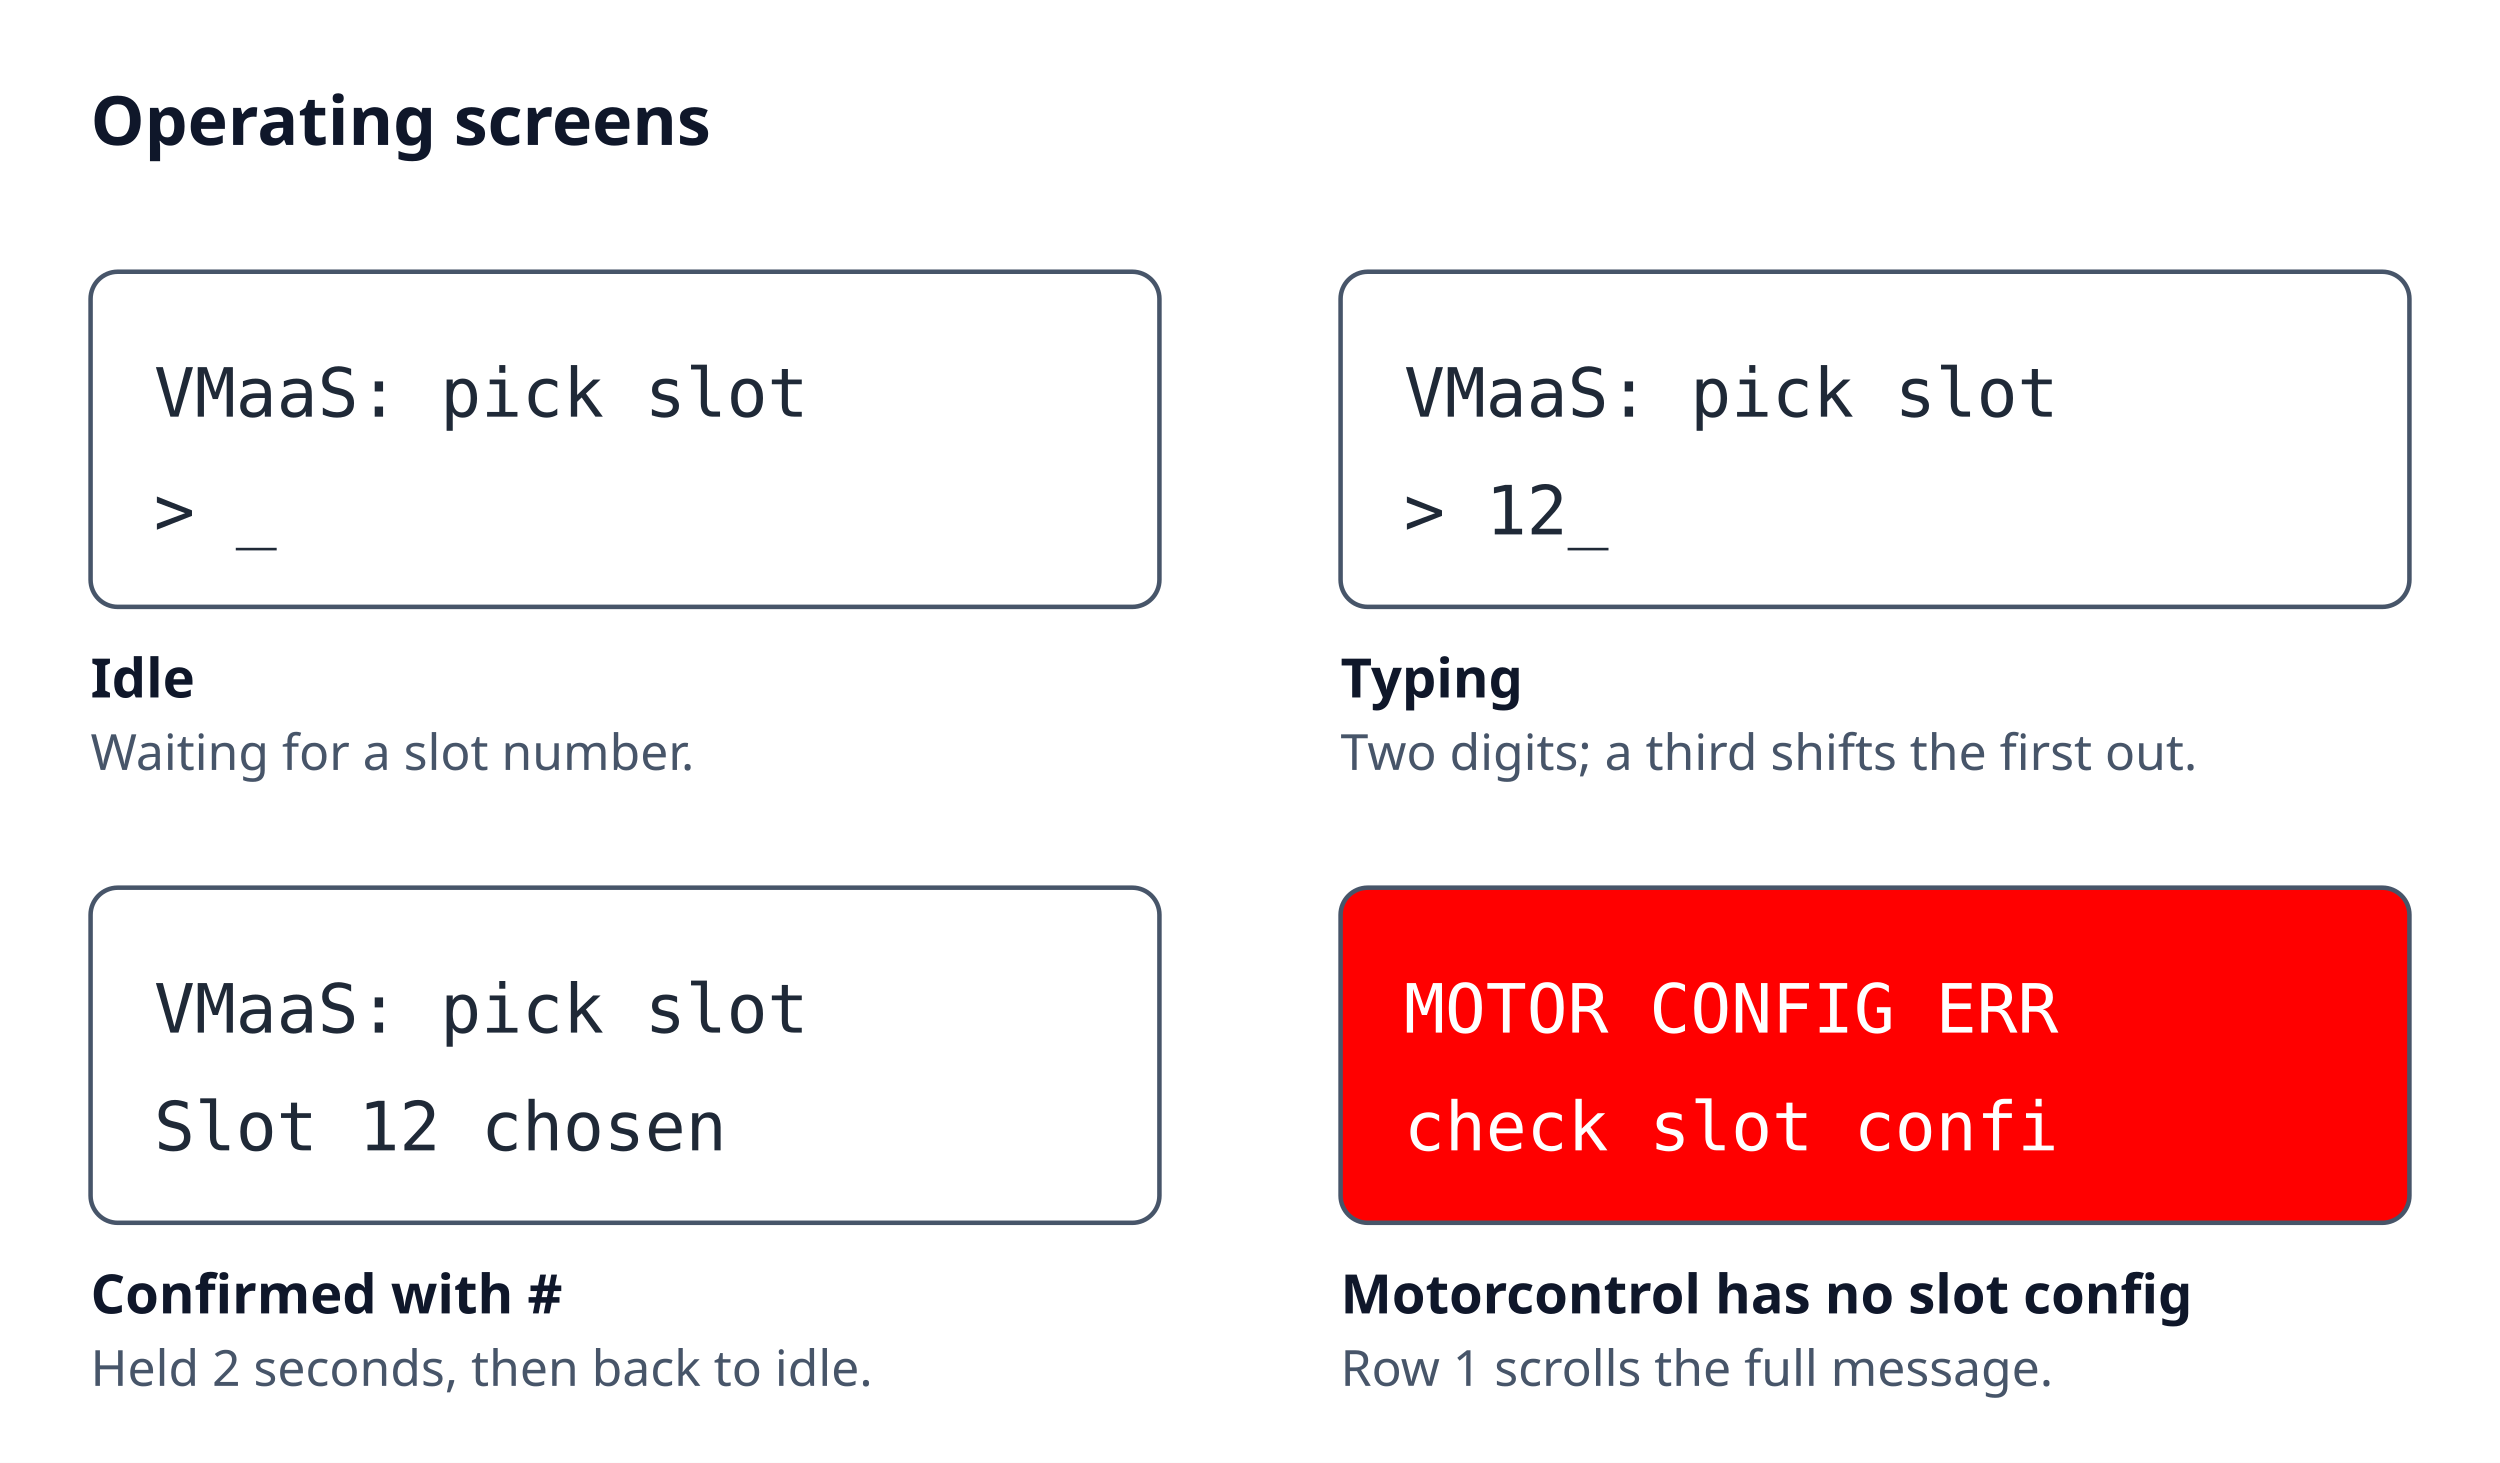
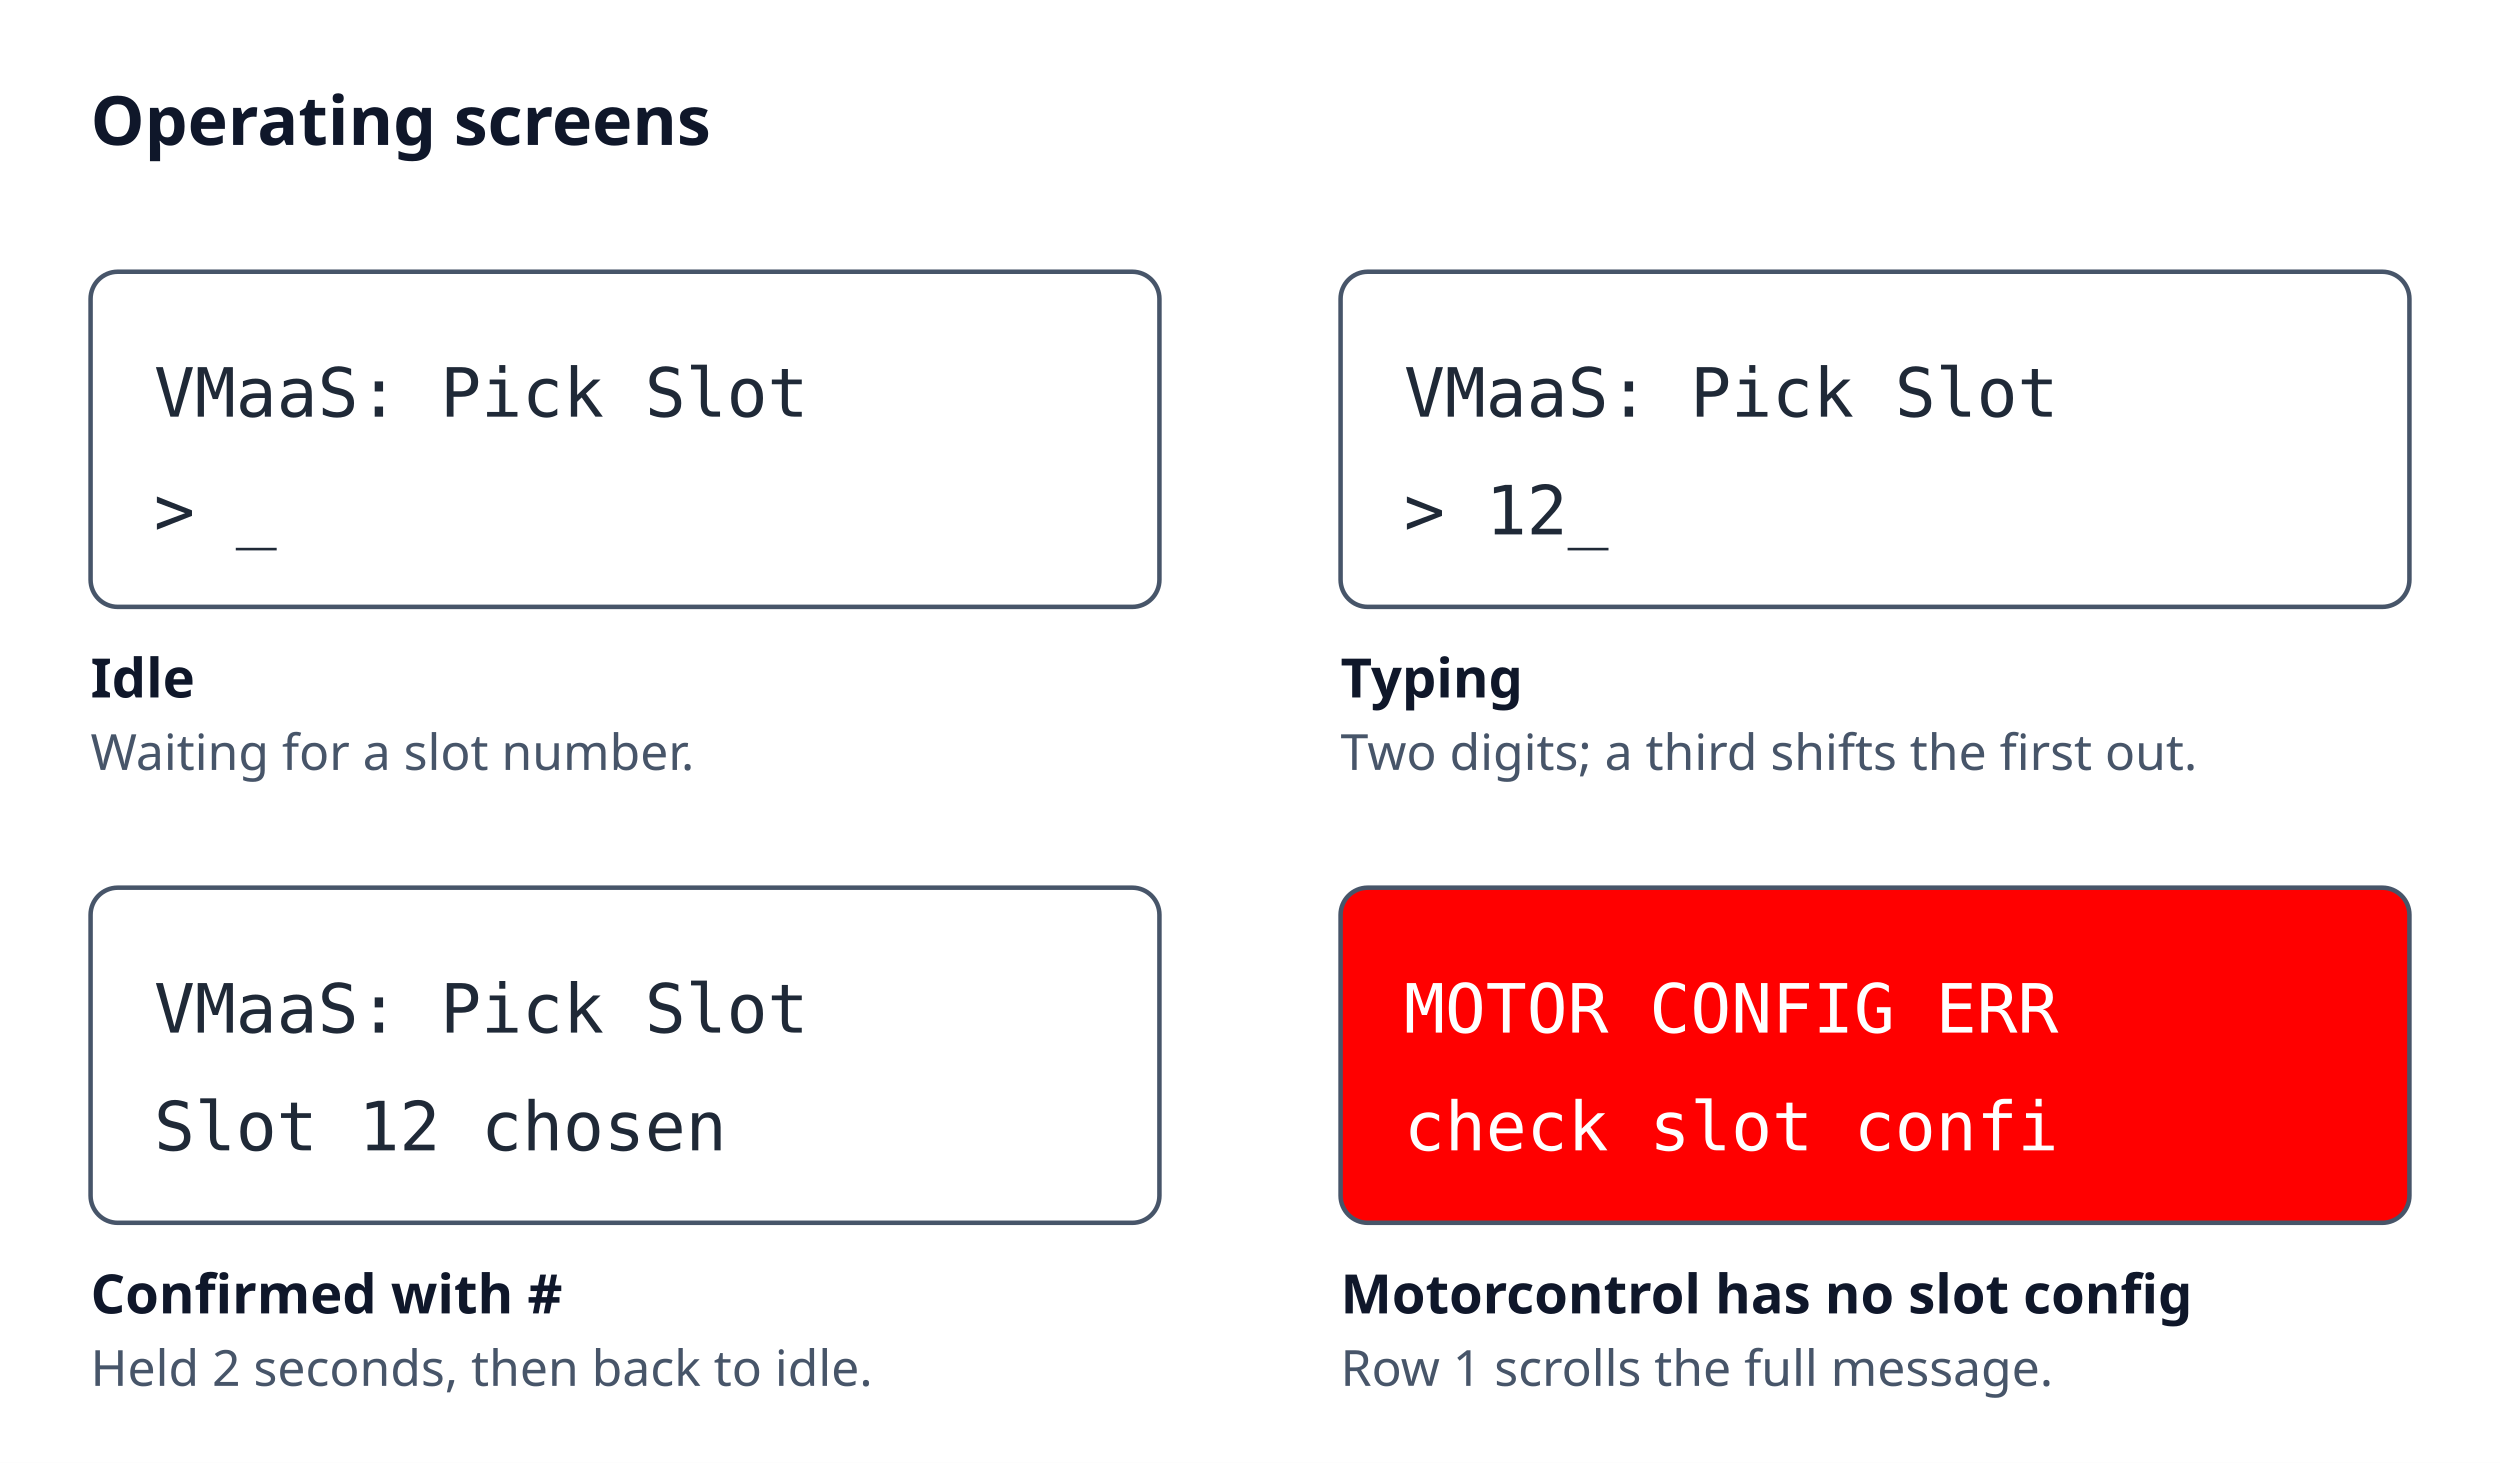
<svg xmlns="http://www.w3.org/2000/svg" viewBox="0 0 552 323" width="552" height="323" font-family="Segoe UI, system-ui, sans-serif">
  <rect width="552" height="323" fill="#ffffff" />
  <text x="20" y="32" font-size="15" font-weight="600" fill="#0f172a">Operating screens</text>
  <rect x="20" y="60" width="236" height="74" rx="6" fill="#ffffff" stroke="#475569" stroke-width="1" />
-   <text x="34" y="92" xml:space="preserve" textLength="208" lengthAdjust="spacing" font-family="Consolas, DejaVu Sans Mono, monospace" font-size="15" fill="#1f2937">VMaaS: pick slot</text>
+   <text x="34" y="92" xml:space="preserve" textLength="208" lengthAdjust="spacing" font-family="Consolas, DejaVu Sans Mono, monospace" font-size="15" fill="#1f2937">VMaaS: Pick Slot</text>
  <text x="34" y="118" xml:space="preserve" textLength="208" lengthAdjust="spacing" font-family="Consolas, DejaVu Sans Mono, monospace" font-size="15" fill="#1f2937">&gt; _             </text>
  <text x="20" y="154" font-size="12" font-weight="600" fill="#0f172a">Idle</text>
  <text x="20" y="170" font-size="11" fill="#475569">Waiting for a slot number.</text>
  <rect x="296" y="60" width="236" height="74" rx="6" fill="#ffffff" stroke="#475569" stroke-width="1" />
-   <text x="310" y="92" xml:space="preserve" textLength="208" lengthAdjust="spacing" font-family="Consolas, DejaVu Sans Mono, monospace" font-size="15" fill="#1f2937">VMaaS: pick slot</text>
+   <text x="310" y="92" xml:space="preserve" textLength="208" lengthAdjust="spacing" font-family="Consolas, DejaVu Sans Mono, monospace" font-size="15" fill="#1f2937">VMaaS: Pick Slot</text>
  <text x="310" y="118" xml:space="preserve" textLength="208" lengthAdjust="spacing" font-family="Consolas, DejaVu Sans Mono, monospace" font-size="15" fill="#1f2937">&gt; 12_           </text>
  <text x="296" y="154" font-size="12" font-weight="600" fill="#0f172a">Typing</text>
  <text x="296" y="170" font-size="11" fill="#475569">Two digits; a third shifts the first out.</text>
  <rect x="20" y="196" width="236" height="74" rx="6" fill="#ffffff" stroke="#475569" stroke-width="1" />
-   <text x="34" y="228" xml:space="preserve" textLength="208" lengthAdjust="spacing" font-family="Consolas, DejaVu Sans Mono, monospace" font-size="15" fill="#1f2937">VMaaS: pick slot</text>
+   <text x="34" y="228" xml:space="preserve" textLength="208" lengthAdjust="spacing" font-family="Consolas, DejaVu Sans Mono, monospace" font-size="15" fill="#1f2937">VMaaS: Pick Slot</text>
  <text x="34" y="254" xml:space="preserve" textLength="208" lengthAdjust="spacing" font-family="Consolas, DejaVu Sans Mono, monospace" font-size="15" fill="#1f2937">Slot 12 chosen  </text>
  <text x="20" y="290" font-size="12" font-weight="600" fill="#0f172a">Confirmed with #</text>
  <text x="20" y="306" font-size="11" fill="#475569">Held 2 seconds, then back to idle.</text>
  <rect x="296" y="196" width="236" height="74" rx="6" fill="#ff0000" stroke="#475569" stroke-width="1" />
  <text x="310" y="228" xml:space="preserve" textLength="208" lengthAdjust="spacing" font-family="Consolas, DejaVu Sans Mono, monospace" font-size="15" fill="#ffffff">MOTOR CONFIG ERR</text>
  <text x="310" y="254" xml:space="preserve" textLength="208" lengthAdjust="spacing" font-family="Consolas, DejaVu Sans Mono, monospace" font-size="15" fill="#ffffff">check slot confi</text>
  <text x="296" y="290" font-size="12" font-weight="600" fill="#0f172a">Motorcontrol has no slot config</text>
  <text x="296" y="306" font-size="11" fill="#475569">Row 1 scrolls the full message.</text>
</svg>
